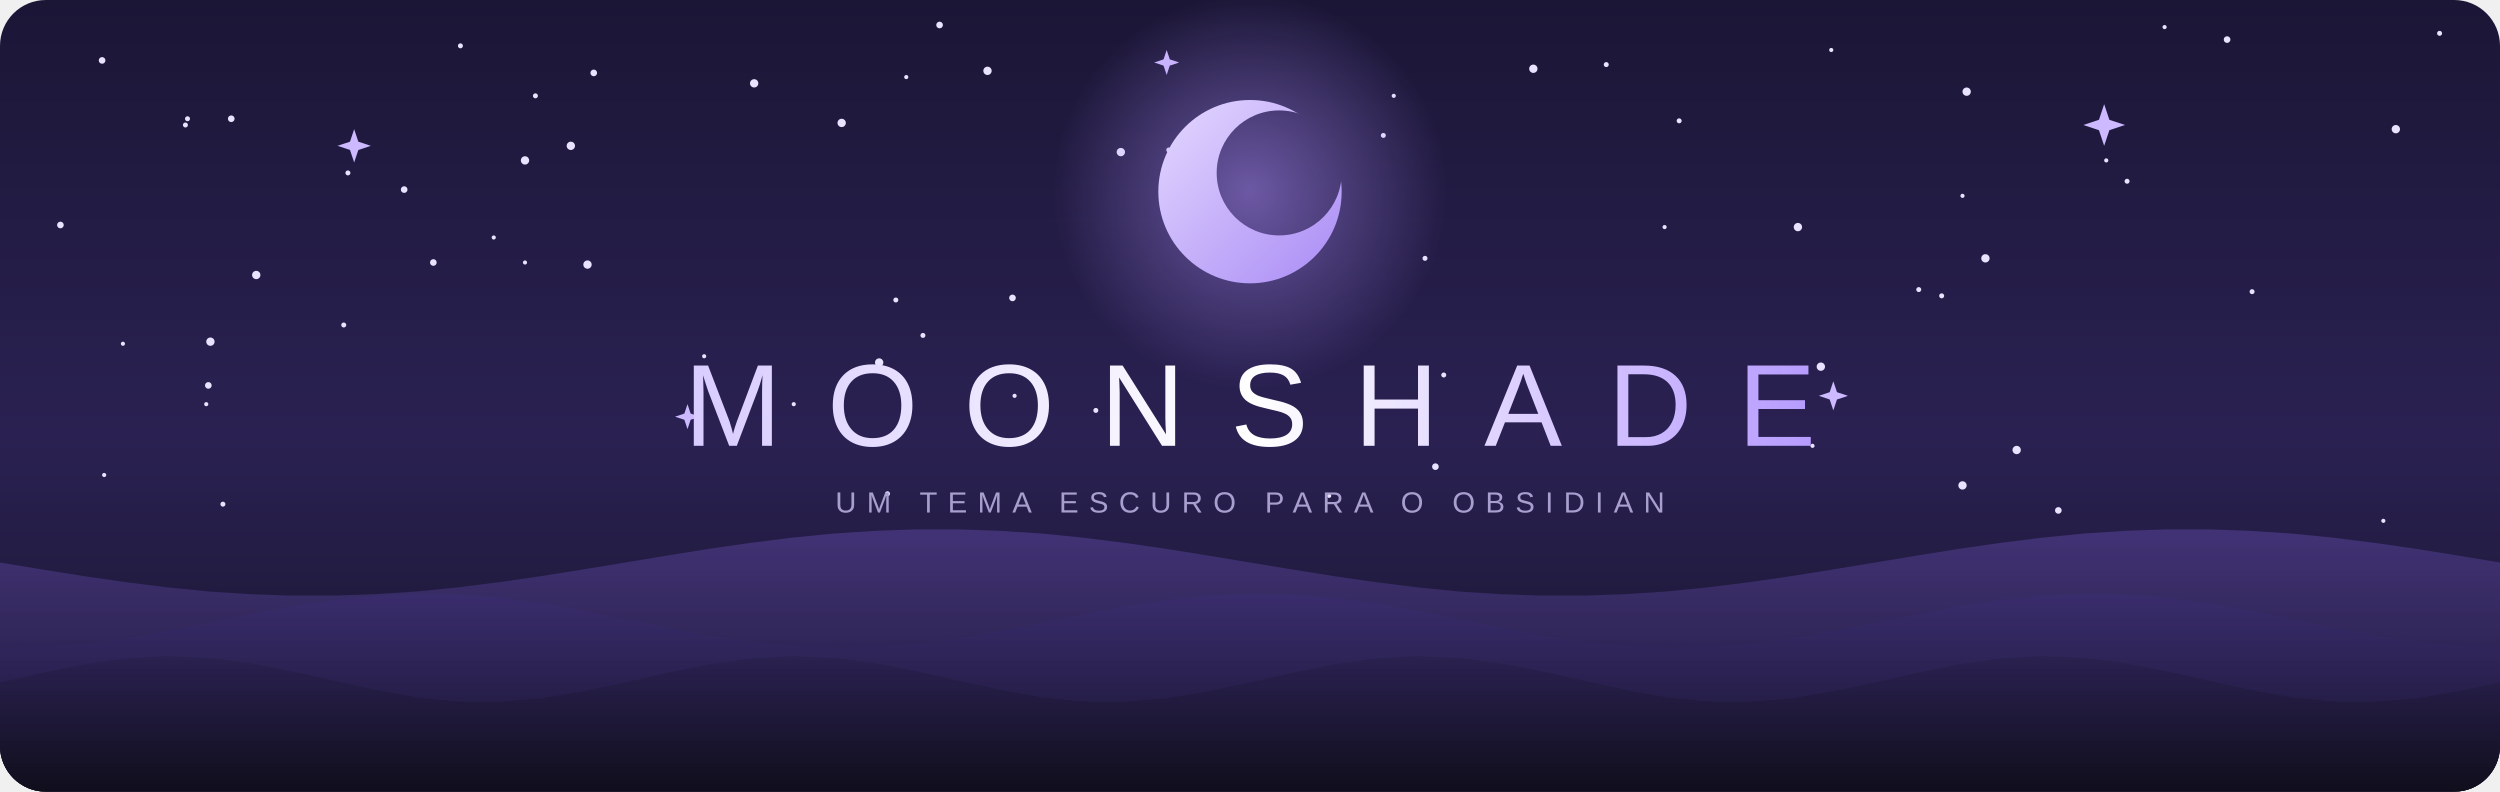
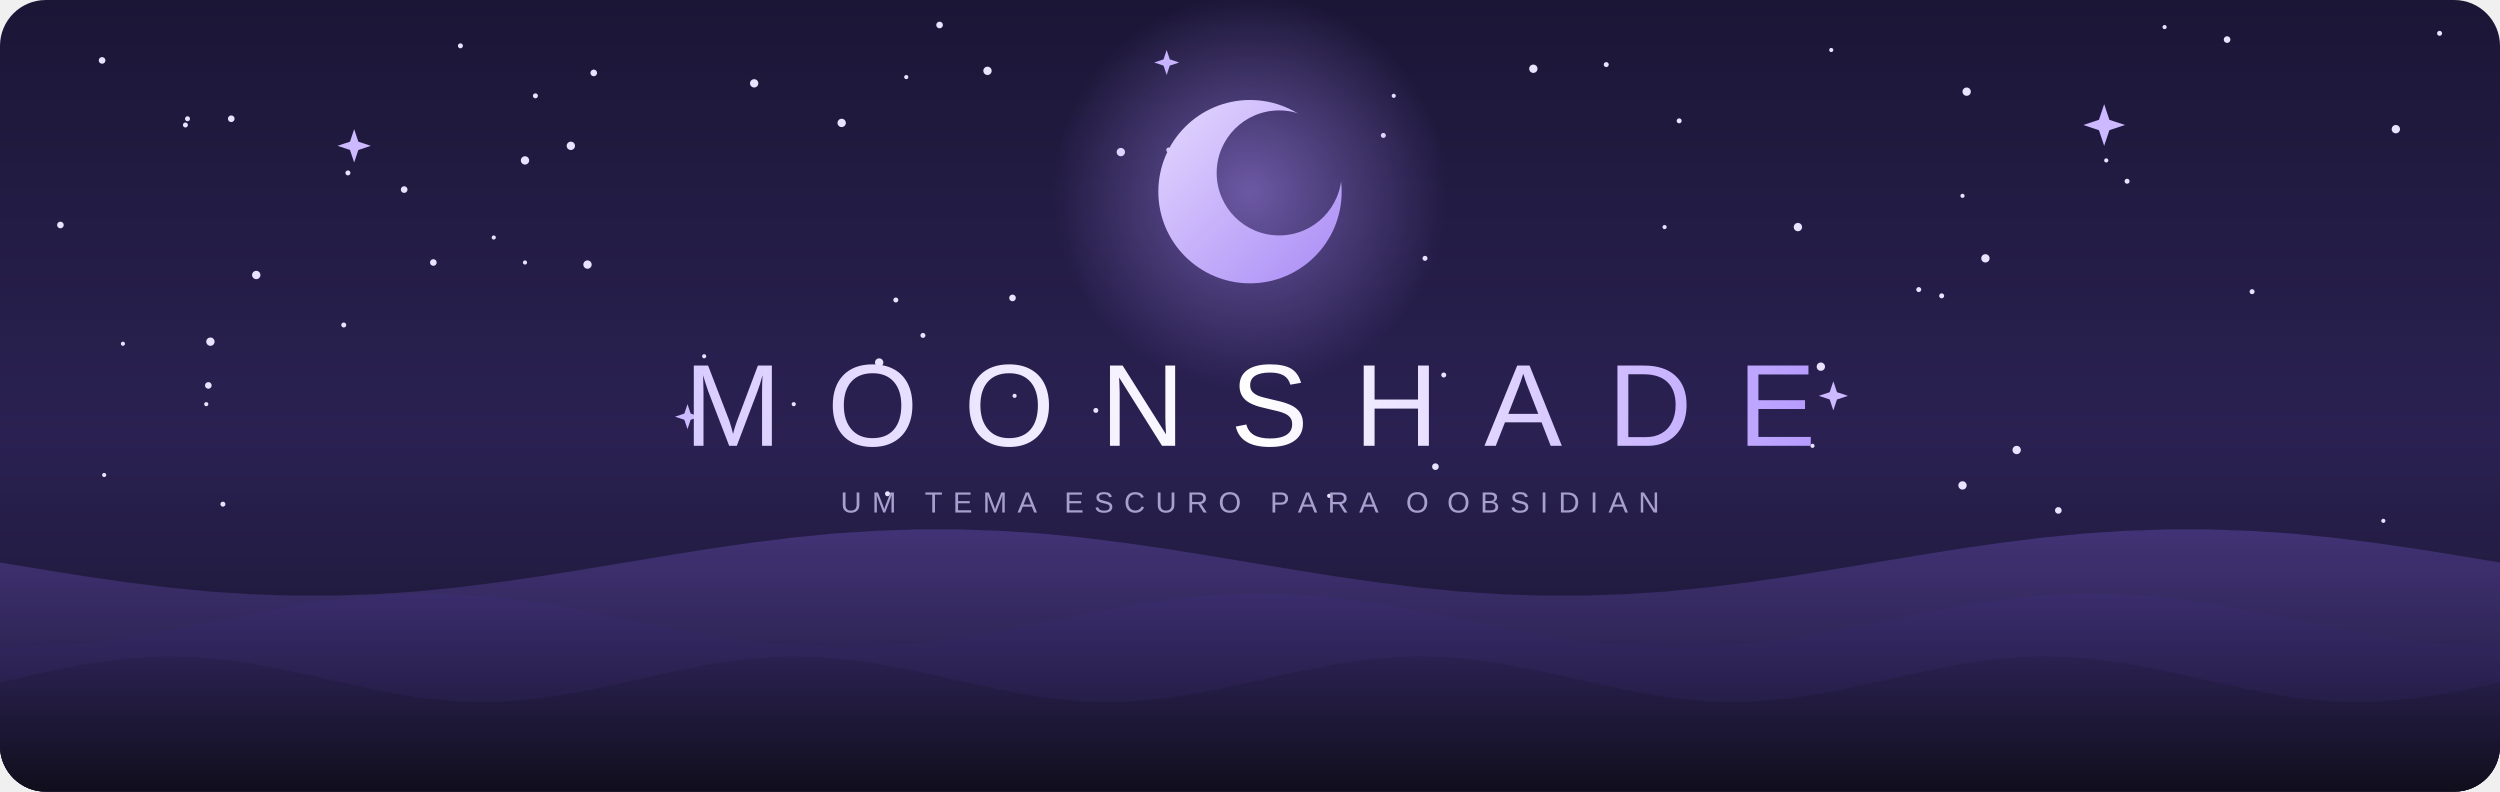
<svg xmlns="http://www.w3.org/2000/svg" viewBox="0 0 1200 380" width="1200" height="380" role="img" aria-label="Moonshade">
  <defs>
    <clipPath id="c">
      <rect width="1200" height="380" rx="22" />
    </clipPath>
    <linearGradient id="bg" x1="0" y1="0" x2="0" y2="1">
      <stop offset="0" stop-color="#1b1636" />
      <stop offset=".55" stop-color="#2a2152" />
      <stop offset="1" stop-color="#17142a" />
    </linearGradient>
    <linearGradient id="w1" x1="0" y1="0" x2="0" y2="1">
      <stop offset="0" stop-color="#4b3a85" />
      <stop offset="1" stop-color="#1b1633" />
    </linearGradient>
    <linearGradient id="w2" x1="0" y1="0" x2="0" y2="1">
      <stop offset="0" stop-color="#3a2d6e" />
      <stop offset="1" stop-color="#15112a" />
    </linearGradient>
    <linearGradient id="w3" x1="0" y1="0" x2="0" y2="1">
      <stop offset="0" stop-color="#2a2150" />
      <stop offset="1" stop-color="#100e1c" />
    </linearGradient>
    <radialGradient id="glow">
      <stop offset="0" stop-color="#a98bf5" stop-opacity=".55" />
      <stop offset="1" stop-color="#a98bf5" stop-opacity="0" />
    </radialGradient>
    <linearGradient id="moon" x1="0" y1="0" x2="1" y2="1">
      <stop offset="0" stop-color="#e4d8ff" />
      <stop offset="1" stop-color="#a98bf5" />
    </linearGradient>
    <linearGradient id="txt" x1="0" y1="0" x2="1" y2="0">
      <stop offset="0" stop-color="#d9ccff" />
      <stop offset=".5" stop-color="#ffffff" />
      <stop offset="1" stop-color="#b79cff" />
    </linearGradient>
    <mask id="crescent">
      <rect width="100" height="100" x="-50" y="-50" fill="#fff" />
      <circle cx="14" cy="-9" r="30" fill="#000" />
    </mask>
  </defs>
  <g clip-path="url(#c)">
    <rect width="1200" height="380" fill="url(#bg)" />
    <circle cx="942" cy="233" r="2" fill="#e9e3ff">
      <animate attributeName="opacity" values="0.15;1;0.15" dur="3.5s" begin="-3.4s" repeatCount="indefinite" />
    </circle>
    <circle cx="404" cy="59" r="2" fill="#e9e3ff">
      <animate attributeName="opacity" values="0.15;1;0.15" dur="4.0s" begin="-3.2s" repeatCount="indefinite" />
    </circle>
    <circle cx="208" cy="126" r="1.6" fill="#e9e3ff">
      <animate attributeName="opacity" values="0.15;1;0.15" dur="2.6s" begin="-2.2s" repeatCount="indefinite" />
    </circle>
    <circle cx="101" cy="164" r="2" fill="#e9e3ff">
      <animate attributeName="opacity" values="0.15;1;0.15" dur="4.9s" begin="-2.6s" repeatCount="indefinite" />
    </circle>
    <circle cx="338" cy="171" r="1" fill="#e9e3ff">
      <animate attributeName="opacity" values="0.15;1;0.15" dur="4.5s" begin="-0.3s" repeatCount="indefinite" />
    </circle>
    <circle cx="89" cy="60" r="1.2" fill="#e9e3ff">
      <animate attributeName="opacity" values="0.15;1;0.15" dur="3.9s" begin="-3.1s" repeatCount="indefinite" />
    </circle>
    <circle cx="684" cy="124" r="1.2" fill="#e9e3ff">
      <animate attributeName="opacity" values="0.15;1;0.15" dur="3.7s" begin="-2.6s" repeatCount="indefinite" />
    </circle>
    <circle cx="1039" cy="13" r="1" fill="#e9e3ff">
      <animate attributeName="opacity" values="0.15;1;0.15" dur="3.5s" begin="-1.1s" repeatCount="indefinite" />
    </circle>
    <circle cx="1144" cy="250" r="1" fill="#e9e3ff">
      <animate attributeName="opacity" values="0.15;1;0.15" dur="4.2s" begin="-1.3s" repeatCount="indefinite" />
    </circle>
    <circle cx="486" cy="143" r="1.6" fill="#e9e3ff">
      <animate attributeName="opacity" values="0.15;1;0.15" dur="2.3s" begin="-2.3s" repeatCount="indefinite" />
    </circle>
    <circle cx="237" cy="114" r="1" fill="#e9e3ff">
      <animate attributeName="opacity" values="0.15;1;0.15" dur="4.6s" begin="-1.5s" repeatCount="indefinite" />
    </circle>
    <circle cx="50" cy="228" r="1" fill="#e9e3ff">
      <animate attributeName="opacity" values="0.15;1;0.15" dur="2.8s" begin="-3.7s" repeatCount="indefinite" />
    </circle>
    <circle cx="123" cy="132" r="2" fill="#e9e3ff">
      <animate attributeName="opacity" values="0.15;1;0.15" dur="4.9s" begin="-1.6s" repeatCount="indefinite" />
    </circle>
    <circle cx="165" cy="156" r="1.2" fill="#e9e3ff">
      <animate attributeName="opacity" values="0.15;1;0.15" dur="4.4s" begin="-1.1s" repeatCount="indefinite" />
    </circle>
    <circle cx="194" cy="91" r="1.6" fill="#e9e3ff">
      <animate attributeName="opacity" values="0.15;1;0.15" dur="2.2s" begin="-1.6s" repeatCount="indefinite" />
    </circle>
    <circle cx="257" cy="46" r="1.2" fill="#e9e3ff">
      <animate attributeName="opacity" values="0.15;1;0.15" dur="4.2s" begin="-0.0s" repeatCount="indefinite" />
    </circle>
    <circle cx="968" cy="216" r="2" fill="#e9e3ff">
      <animate attributeName="opacity" values="0.15;1;0.15" dur="2.7s" begin="-2.2s" repeatCount="indefinite" />
    </circle>
    <circle cx="932" cy="142" r="1.2" fill="#e9e3ff">
      <animate attributeName="opacity" values="0.15;1;0.15" dur="5.0s" begin="-3.1s" repeatCount="indefinite" />
    </circle>
    <circle cx="874" cy="176" r="2" fill="#e9e3ff">
      <animate attributeName="opacity" values="0.15;1;0.15" dur="2.5s" begin="-1.7s" repeatCount="indefinite" />
    </circle>
    <circle cx="451" cy="12" r="1.6" fill="#e9e3ff">
      <animate attributeName="opacity" values="0.15;1;0.15" dur="4.6s" begin="-3.9s" repeatCount="indefinite" />
    </circle>
    <circle cx="638" cy="238" r="1" fill="#e9e3ff">
      <animate attributeName="opacity" values="0.15;1;0.15" dur="2.8s" begin="-1.6s" repeatCount="indefinite" />
    </circle>
    <circle cx="221" cy="22" r="1.2" fill="#e9e3ff">
      <animate attributeName="opacity" values="0.15;1;0.15" dur="2.8s" begin="-1.0s" repeatCount="indefinite" />
    </circle>
    <circle cx="689" cy="224" r="1.6" fill="#e9e3ff">
      <animate attributeName="opacity" values="0.15;1;0.15" dur="3.3s" begin="-0.3s" repeatCount="indefinite" />
    </circle>
    <circle cx="443" cy="161" r="1.2" fill="#e9e3ff">
      <animate attributeName="opacity" values="0.15;1;0.15" dur="2.2s" begin="-1.5s" repeatCount="indefinite" />
    </circle>
    <circle cx="944" cy="44" r="2" fill="#e9e3ff">
      <animate attributeName="opacity" values="0.15;1;0.15" dur="4.5s" begin="-0.5s" repeatCount="indefinite" />
    </circle>
    <circle cx="806" cy="58" r="1.2" fill="#e9e3ff">
      <animate attributeName="opacity" values="0.15;1;0.15" dur="3.1s" begin="-0.9s" repeatCount="indefinite" />
    </circle>
    <circle cx="526" cy="197" r="1.2" fill="#e9e3ff">
      <animate attributeName="opacity" values="0.15;1;0.15" dur="2.6s" begin="-2.5s" repeatCount="indefinite" />
    </circle>
    <circle cx="1150" cy="62" r="2" fill="#e9e3ff">
      <animate attributeName="opacity" values="0.15;1;0.15" dur="4.7s" begin="-2.4s" repeatCount="indefinite" />
    </circle>
    <circle cx="879" cy="24" r="1" fill="#e9e3ff">
      <animate attributeName="opacity" values="0.15;1;0.15" dur="2.5s" begin="-2.0s" repeatCount="indefinite" />
    </circle>
    <circle cx="538" cy="73" r="2" fill="#e9e3ff">
      <animate attributeName="opacity" values="0.15;1;0.15" dur="2.9s" begin="-3.3s" repeatCount="indefinite" />
    </circle>
    <circle cx="1021" cy="87" r="1.2" fill="#e9e3ff">
      <animate attributeName="opacity" values="0.15;1;0.15" dur="4.8s" begin="-3.9s" repeatCount="indefinite" />
    </circle>
    <circle cx="274" cy="70" r="2" fill="#e9e3ff">
      <animate attributeName="opacity" values="0.15;1;0.15" dur="3.8s" begin="-3.4s" repeatCount="indefinite" />
    </circle>
    <circle cx="167" cy="83" r="1.2" fill="#e9e3ff">
      <animate attributeName="opacity" values="0.15;1;0.15" dur="4.8s" begin="-0.8s" repeatCount="indefinite" />
    </circle>
    <circle cx="49" cy="29" r="1.6" fill="#e9e3ff">
      <animate attributeName="opacity" values="0.15;1;0.15" dur="3.4s" begin="-1.0s" repeatCount="indefinite" />
    </circle>
    <circle cx="111" cy="57" r="1.6" fill="#e9e3ff">
      <animate attributeName="opacity" values="0.15;1;0.15" dur="3.2s" begin="-2.3s" repeatCount="indefinite" />
    </circle>
    <circle cx="285" cy="35" r="1.6" fill="#e9e3ff">
      <animate attributeName="opacity" values="0.15;1;0.15" dur="2.6s" begin="-1.8s" repeatCount="indefinite" />
    </circle>
    <circle cx="693" cy="180" r="1.2" fill="#e9e3ff">
      <animate attributeName="opacity" values="0.15;1;0.15" dur="3.9s" begin="-3.7s" repeatCount="indefinite" />
    </circle>
    <circle cx="988" cy="245" r="1.6" fill="#e9e3ff">
      <animate attributeName="opacity" values="0.15;1;0.15" dur="4.2s" begin="-3.9s" repeatCount="indefinite" />
    </circle>
    <circle cx="59" cy="165" r="1" fill="#e9e3ff">
      <animate attributeName="opacity" values="0.15;1;0.15" dur="3.6s" begin="-2.9s" repeatCount="indefinite" />
    </circle>
    <circle cx="669" cy="46" r="1" fill="#e9e3ff">
      <animate attributeName="opacity" values="0.15;1;0.15" dur="2.4s" begin="-2.2s" repeatCount="indefinite" />
    </circle>
    <circle cx="107" cy="242" r="1.2" fill="#e9e3ff">
      <animate attributeName="opacity" values="0.15;1;0.15" dur="4.4s" begin="-3.7s" repeatCount="indefinite" />
    </circle>
    <circle cx="736" cy="33" r="2" fill="#e9e3ff">
      <animate attributeName="opacity" values="0.15;1;0.15" dur="4.7s" begin="-3.5s" repeatCount="indefinite" />
    </circle>
    <circle cx="870" cy="214" r="1" fill="#e9e3ff">
      <animate attributeName="opacity" values="0.15;1;0.15" dur="4.6s" begin="-2.3s" repeatCount="indefinite" />
    </circle>
    <circle cx="799" cy="109" r="1" fill="#e9e3ff">
      <animate attributeName="opacity" values="0.15;1;0.15" dur="3.9s" begin="-0.3s" repeatCount="indefinite" />
    </circle>
    <circle cx="252" cy="77" r="2" fill="#e9e3ff">
      <animate attributeName="opacity" values="0.15;1;0.15" dur="4.2s" begin="-1.6s" repeatCount="indefinite" />
    </circle>
    <circle cx="953" cy="124" r="2" fill="#e9e3ff">
      <animate attributeName="opacity" values="0.15;1;0.15" dur="4.5s" begin="-0.3s" repeatCount="indefinite" />
    </circle>
    <circle cx="1069" cy="19" r="1.6" fill="#e9e3ff">
      <animate attributeName="opacity" values="0.15;1;0.15" dur="3.9s" begin="-1.9s" repeatCount="indefinite" />
    </circle>
    <circle cx="487" cy="190" r="1" fill="#e9e3ff">
      <animate attributeName="opacity" values="0.15;1;0.15" dur="3.6s" begin="-2.5s" repeatCount="indefinite" />
    </circle>
    <circle cx="1011" cy="77" r="1" fill="#e9e3ff">
      <animate attributeName="opacity" values="0.15;1;0.15" dur="3.2s" begin="-0.6s" repeatCount="indefinite" />
    </circle>
    <circle cx="430" cy="144" r="1.2" fill="#e9e3ff">
      <animate attributeName="opacity" values="0.15;1;0.15" dur="4.3s" begin="-1.4s" repeatCount="indefinite" />
    </circle>
    <circle cx="921" cy="139" r="1.2" fill="#e9e3ff">
      <animate attributeName="opacity" values="0.15;1;0.15" dur="3.1s" begin="-2.7s" repeatCount="indefinite" />
    </circle>
    <circle cx="422" cy="174" r="2" fill="#e9e3ff">
      <animate attributeName="opacity" values="0.15;1;0.15" dur="4.5s" begin="-3.0s" repeatCount="indefinite" />
    </circle>
    <circle cx="426" cy="237" r="1.2" fill="#e9e3ff">
      <animate attributeName="opacity" values="0.15;1;0.15" dur="3.3s" begin="-2.3s" repeatCount="indefinite" />
    </circle>
    <circle cx="664" cy="65" r="1.2" fill="#e9e3ff">
      <animate attributeName="opacity" values="0.15;1;0.15" dur="2.6s" begin="-1.4s" repeatCount="indefinite" />
    </circle>
    <circle cx="99" cy="194" r="1" fill="#e9e3ff">
      <animate attributeName="opacity" values="0.15;1;0.15" dur="4.9s" begin="-1.1s" repeatCount="indefinite" />
    </circle>
    <circle cx="362" cy="40" r="2" fill="#e9e3ff">
      <animate attributeName="opacity" values="0.15;1;0.15" dur="3.5s" begin="-3.7s" repeatCount="indefinite" />
    </circle>
    <circle cx="863" cy="109" r="2" fill="#e9e3ff">
      <animate attributeName="opacity" values="0.15;1;0.15" dur="4.1s" begin="-2.9s" repeatCount="indefinite" />
    </circle>
    <circle cx="942" cy="94" r="1" fill="#e9e3ff">
      <animate attributeName="opacity" values="0.15;1;0.15" dur="4.5s" begin="-1.1s" repeatCount="indefinite" />
    </circle>
    <circle cx="100" cy="185" r="1.6" fill="#e9e3ff">
      <animate attributeName="opacity" values="0.15;1;0.15" dur="3.8s" begin="-1.2s" repeatCount="indefinite" />
    </circle>
    <circle cx="1171" cy="16" r="1.2" fill="#e9e3ff">
      <animate attributeName="opacity" values="0.15;1;0.15" dur="3.3s" begin="-0.8s" repeatCount="indefinite" />
    </circle>
    <circle cx="561" cy="72" r="1.2" fill="#e9e3ff">
      <animate attributeName="opacity" values="0.15;1;0.15" dur="4.4s" begin="-3.9s" repeatCount="indefinite" />
    </circle>
    <circle cx="252" cy="126" r="1" fill="#e9e3ff">
      <animate attributeName="opacity" values="0.15;1;0.15" dur="4.0s" begin="-2.6s" repeatCount="indefinite" />
    </circle>
    <circle cx="771" cy="31" r="1.2" fill="#e9e3ff">
      <animate attributeName="opacity" values="0.15;1;0.15" dur="2.8s" begin="-1.9s" repeatCount="indefinite" />
    </circle>
    <circle cx="381" cy="194" r="1" fill="#e9e3ff">
      <animate attributeName="opacity" values="0.15;1;0.15" dur="4.3s" begin="-2.1s" repeatCount="indefinite" />
    </circle>
    <circle cx="90" cy="57" r="1.2" fill="#e9e3ff">
      <animate attributeName="opacity" values="0.15;1;0.15" dur="3.0s" begin="-1.4s" repeatCount="indefinite" />
    </circle>
    <circle cx="1081" cy="140" r="1.2" fill="#e9e3ff">
      <animate attributeName="opacity" values="0.15;1;0.15" dur="3.3s" begin="-3.2s" repeatCount="indefinite" />
    </circle>
    <circle cx="474" cy="34" r="2" fill="#e9e3ff">
      <animate attributeName="opacity" values="0.15;1;0.15" dur="4.8s" begin="-2.9s" repeatCount="indefinite" />
    </circle>
    <circle cx="282" cy="127" r="2" fill="#e9e3ff">
      <animate attributeName="opacity" values="0.15;1;0.15" dur="2.8s" begin="-3.5s" repeatCount="indefinite" />
    </circle>
    <circle cx="29" cy="108" r="1.6" fill="#e9e3ff">
      <animate attributeName="opacity" values="0.15;1;0.15" dur="3.5s" begin="-2.6s" repeatCount="indefinite" />
    </circle>
    <circle cx="435" cy="37" r="1" fill="#e9e3ff">
      <animate attributeName="opacity" values="0.15;1;0.15" dur="2.8s" begin="-3.6s" repeatCount="indefinite" />
    </circle>
    <path d="M170,62 L172.0,68.0 L178,70 L172.0,72.0 L170,78 L168.0,72.0 L162,70 L168.0,68.0 Z" fill="#cdb9ff">
      <animate attributeName="opacity" values="0.2;1;0.2" dur="3.4s" begin="-2s" repeatCount="indefinite" />
      <animateTransform attributeName="transform" type="rotate" from="0 170 70" to="360 170 70" dur="14s" repeatCount="indefinite" />
    </path>
    <path d="M1010,50 L1012.5,57.5 L1020,60 L1012.5,62.5 L1010,70 L1007.5,62.5 L1000,60 L1007.5,57.5 Z" fill="#cdb9ff">
      <animate attributeName="opacity" values="0.2;1;0.2" dur="3.4s" begin="-2s" repeatCount="indefinite" />
      <animateTransform attributeName="transform" type="rotate" from="0 1010 60" to="360 1010 60" dur="14s" repeatCount="indefinite" />
    </path>
    <path d="M330,194 L331.5,198.5 L336,200 L331.5,201.5 L330,206 L328.5,201.5 L324,200 L328.5,198.5 Z" fill="#cdb9ff">
      <animate attributeName="opacity" values="0.2;1;0.2" dur="3.4s" begin="-0s" repeatCount="indefinite" />
      <animateTransform attributeName="transform" type="rotate" from="0 330 200" to="360 330 200" dur="14s" repeatCount="indefinite" />
    </path>
    <path d="M880,183 L881.75,188.25 L887,190 L881.75,191.75 L880,197 L878.25,191.75 L873,190 L878.25,188.25 Z" fill="#cdb9ff">
      <animate attributeName="opacity" values="0.2;1;0.2" dur="3.4s" begin="-1s" repeatCount="indefinite" />
      <animateTransform attributeName="transform" type="rotate" from="0 880 190" to="360 880 190" dur="14s" repeatCount="indefinite" />
    </path>
    <path d="M560,24 L561.5,28.5 L566,30 L561.5,31.5 L560,36 L558.5,31.5 L554,30 L558.5,28.5 Z" fill="#cdb9ff">
      <animate attributeName="opacity" values="0.2;1;0.2" dur="3.4s" begin="-2s" repeatCount="indefinite" />
      <animateTransform attributeName="transform" type="rotate" from="0 560 30" to="360 560 30" dur="14s" repeatCount="indefinite" />
    </path>
    <g transform="translate(600,92)">
      <circle r="95" fill="url(#glow)">
        <animate attributeName="r" values="85;105;85" dur="6s" repeatCount="indefinite" />
        <animate attributeName="opacity" values="0.7;1;0.7" dur="6s" repeatCount="indefinite" />
      </circle>
      <g>
        <animateTransform attributeName="transform" type="translate" values="0,0;0,-6;0,0" dur="6s" repeatCount="indefinite" />
        <circle r="44" fill="url(#moon)" mask="url(#crescent)" />
      </g>
    </g>
    <path fill="url(#w1)" opacity=".75" d="M-1200,380 L-1200,270.0 L-1180,273.3 L-1160,276.5 L-1140,279.4 L-1120,281.9 L-1100,283.9 L-1080,285.2 L-1060,285.9 L-1040,285.9 L-1020,285.2 L-1000,283.9 L-980,281.9 L-960,279.4 L-940,276.5 L-920,273.3 L-900,270.0 L-880,266.7 L-860,263.5 L-840,260.6 L-820,258.1 L-800,256.1 L-780,254.8 L-760,254.1 L-740,254.1 L-720,254.8 L-700,256.1 L-680,258.1 L-660,260.6 L-640,263.5 L-620,266.7 L-600,270.0 L-580,273.3 L-560,276.5 L-540,279.4 L-520,281.9 L-500,283.9 L-480,285.2 L-460,285.9 L-440,285.9 L-420,285.2 L-400,283.9 L-380,281.9 L-360,279.4 L-340,276.5 L-320,273.3 L-300,270.0 L-280,266.7 L-260,263.5 L-240,260.6 L-220,258.1 L-200,256.1 L-180,254.8 L-160,254.1 L-140,254.1 L-120,254.8 L-100,256.1 L-80,258.1 L-60,260.6 L-40,263.5 L-20,266.7 L0,270.0 L20,273.3 L40,276.5 L60,279.4 L80,281.9 L100,283.9 L120,285.2 L140,285.9 L160,285.9 L180,285.2 L200,283.9 L220,281.9 L240,279.4 L260,276.5 L280,273.3 L300,270.0 L320,266.7 L340,263.5 L360,260.6 L380,258.1 L400,256.1 L420,254.8 L440,254.1 L460,254.1 L480,254.8 L500,256.1 L520,258.1 L540,260.6 L560,263.5 L580,266.7 L600,270.0 L620,273.3 L640,276.5 L660,279.4 L680,281.9 L700,283.9 L720,285.2 L740,285.9 L760,285.9 L780,285.2 L800,283.9 L820,281.9 L840,279.4 L860,276.5 L880,273.3 L900,270.0 L920,266.7 L940,263.5 L960,260.6 L980,258.1 L1000,256.1 L1020,254.8 L1040,254.1 L1060,254.1 L1080,254.8 L1100,256.1 L1120,258.1 L1140,260.6 L1160,263.5 L1180,266.7 L1200,270.0 L1220,273.3 L1240,276.5 L1260,279.4 L1280,281.9 L1300,283.9 L1320,285.2 L1340,285.9 L1360,285.9 L1380,285.2 L1400,283.9 L1420,281.9 L1440,279.4 L1460,276.5 L1480,273.3 L1500,270.0 L1520,266.7 L1540,263.5 L1560,260.6 L1580,258.1 L1600,256.1 L1620,254.8 L1640,254.1 L1660,254.1 L1680,254.8 L1700,256.1 L1720,258.1 L1740,260.6 L1760,263.5 L1780,266.7 L1800,270.0 L1800,380 Z">
      <animateTransform attributeName="transform" type="translate" from="0 0" to="-600 0" dur="22s" repeatCount="indefinite" />
    </path>
    <path fill="url(#w2)" opacity=".85" d="M-800,380 L-800,311.0 L-780,310.6 L-760,309.0 L-740,306.4 L-720,302.9 L-700,298.9 L-680,294.9 L-660,291.1 L-640,288.0 L-620,286.0 L-600,285.0 L-580,285.4 L-560,287.0 L-540,289.6 L-520,293.1 L-500,297.1 L-480,301.1 L-460,304.9 L-440,308.0 L-420,310.0 L-400,311.0 L-380,310.6 L-360,309.0 L-340,306.4 L-320,302.9 L-300,298.9 L-280,294.9 L-260,291.1 L-240,288.0 L-220,286.0 L-200,285.0 L-180,285.4 L-160,287.0 L-140,289.6 L-120,293.1 L-100,297.1 L-80,301.1 L-60,304.9 L-40,308.0 L-20,310.0 L0,311.0 L20,310.6 L40,309.0 L60,306.4 L80,302.9 L100,298.9 L120,294.9 L140,291.1 L160,288.0 L180,286.0 L200,285.0 L220,285.4 L240,287.0 L260,289.6 L280,293.1 L300,297.1 L320,301.1 L340,304.9 L360,308.0 L380,310.0 L400,311.0 L420,310.6 L440,309.0 L460,306.4 L480,302.9 L500,298.9 L520,294.9 L540,291.1 L560,288.0 L580,286.0 L600,285.0 L620,285.4 L640,287.0 L660,289.6 L680,293.1 L700,297.1 L720,301.1 L740,304.9 L760,308.0 L780,310.0 L800,311.0 L820,310.6 L840,309.0 L860,306.4 L880,302.9 L900,298.9 L920,294.9 L940,291.1 L960,288.0 L980,286.0 L1000,285.0 L1020,285.4 L1040,287.0 L1060,289.6 L1080,293.1 L1100,297.1 L1120,301.1 L1140,304.9 L1160,308.0 L1180,310.0 L1200,311.0 L1220,310.6 L1240,309.0 L1260,306.4 L1280,302.9 L1300,298.9 L1320,294.9 L1340,291.1 L1360,288.0 L1380,286.0 L1400,285.0 L1420,285.4 L1440,287.0 L1460,289.6 L1480,293.1 L1500,297.1 L1520,301.1 L1540,304.9 L1560,308.0 L1580,310.0 L1600,311.0 L1600,380 Z">
      <animateTransform attributeName="transform" type="translate" from="-400 0" to="0 0" dur="26s" repeatCount="indefinite" />
    </path>
    <path fill="url(#w3)" opacity="1" d="M-600,380 L-600,327.6 L-580,323.0 L-560,318.9 L-540,316.1 L-520,315.0 L-500,315.8 L-480,318.3 L-460,322.2 L-440,326.7 L-420,331.1 L-400,334.7 L-380,336.7 L-360,336.8 L-340,335.1 L-320,331.8 L-300,327.6 L-280,323.0 L-260,318.9 L-240,316.1 L-220,315.0 L-200,315.8 L-180,318.3 L-160,322.2 L-140,326.7 L-120,331.1 L-100,334.7 L-80,336.7 L-60,336.8 L-40,335.1 L-20,331.8 L0,327.6 L20,323.0 L40,318.9 L60,316.1 L80,315.0 L100,315.8 L120,318.3 L140,322.2 L160,326.7 L180,331.1 L200,334.7 L220,336.7 L240,336.8 L260,335.1 L280,331.8 L300,327.6 L320,323.0 L340,318.9 L360,316.1 L380,315.0 L400,315.8 L420,318.3 L440,322.2 L460,326.7 L480,331.1 L500,334.7 L520,336.7 L540,336.8 L560,335.1 L580,331.8 L600,327.6 L620,323.0 L640,318.9 L660,316.1 L680,315.0 L700,315.8 L720,318.3 L740,322.2 L760,326.7 L780,331.1 L800,334.7 L820,336.7 L840,336.8 L860,335.1 L880,331.8 L900,327.6 L920,323.0 L940,318.9 L960,316.1 L980,315.0 L1000,315.8 L1020,318.3 L1040,322.2 L1060,326.7 L1080,331.1 L1100,334.7 L1120,336.7 L1140,336.8 L1160,335.1 L1180,331.8 L1200,327.6 L1220,323.0 L1240,318.9 L1260,316.1 L1280,315.0 L1300,315.8 L1320,318.3 L1340,322.2 L1360,326.7 L1380,331.1 L1400,334.7 L1420,336.7 L1440,336.8 L1460,335.1 L1480,331.8 L1500,327.6 L1500,380 Z">
      <animateTransform attributeName="transform" type="translate" from="0 0" to="-300 0" dur="18s" repeatCount="indefinite" />
    </path>
    <text x="600" y="214" text-anchor="middle" font-family="'Segoe UI','Helvetica Neue',Arial,sans-serif" font-size="56" font-weight="200" letter-spacing="22" fill="url(#txt)">MOONSHADE<animate attributeName="opacity" values="0.85;1;0.85" dur="5s" repeatCount="indefinite" />
    </text>
-     <text x="600" y="246" text-anchor="middle" font-family="'Segoe UI','Helvetica Neue',Arial,sans-serif" font-size="14" letter-spacing="5" fill="#a89fcf">UM TEMA ESCURO PARA O OBSIDIAN</text>
+     <text x="600" y="246" text-anchor="middle" font-family="'Segoe UI','Helvetica Neue',Arial,sans-serif" font-size="14" letter-spacing="5" fill="#a89fcf">UM TEMA ESCURO PARA O <a href="https://obsidian.md/">OBSIDIAN</a>
+     </text>
  </g>
</svg>
